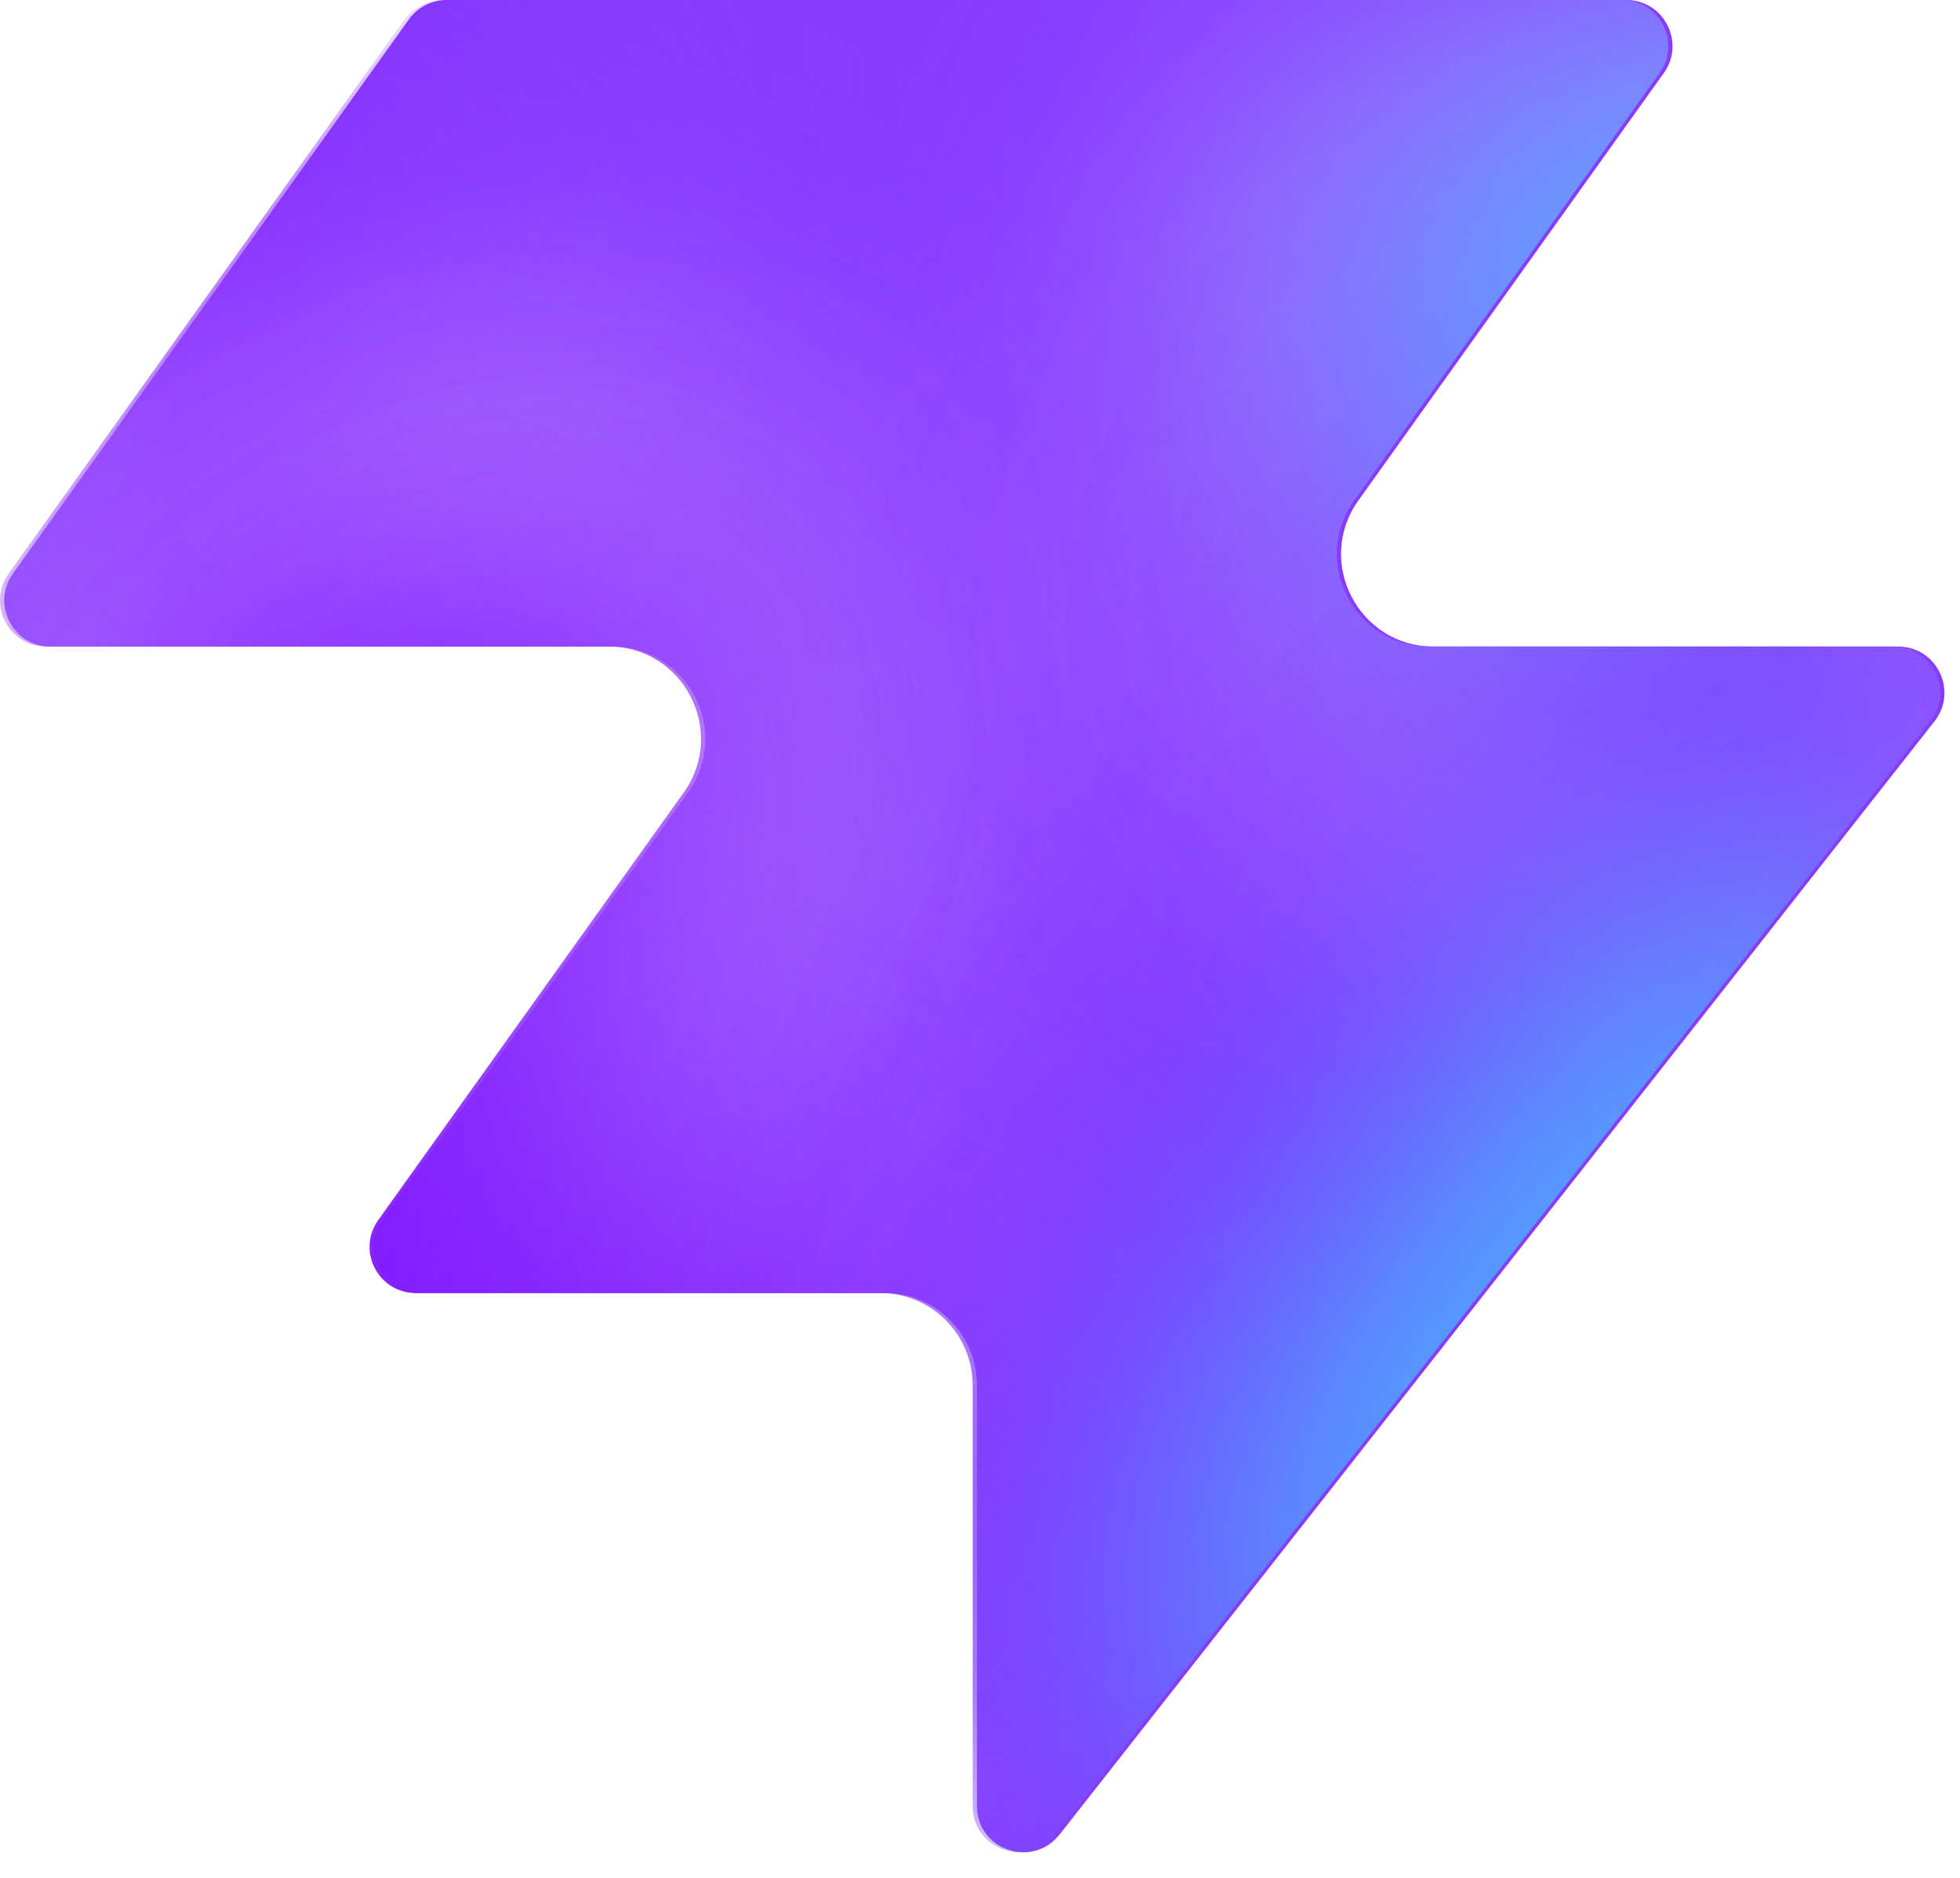
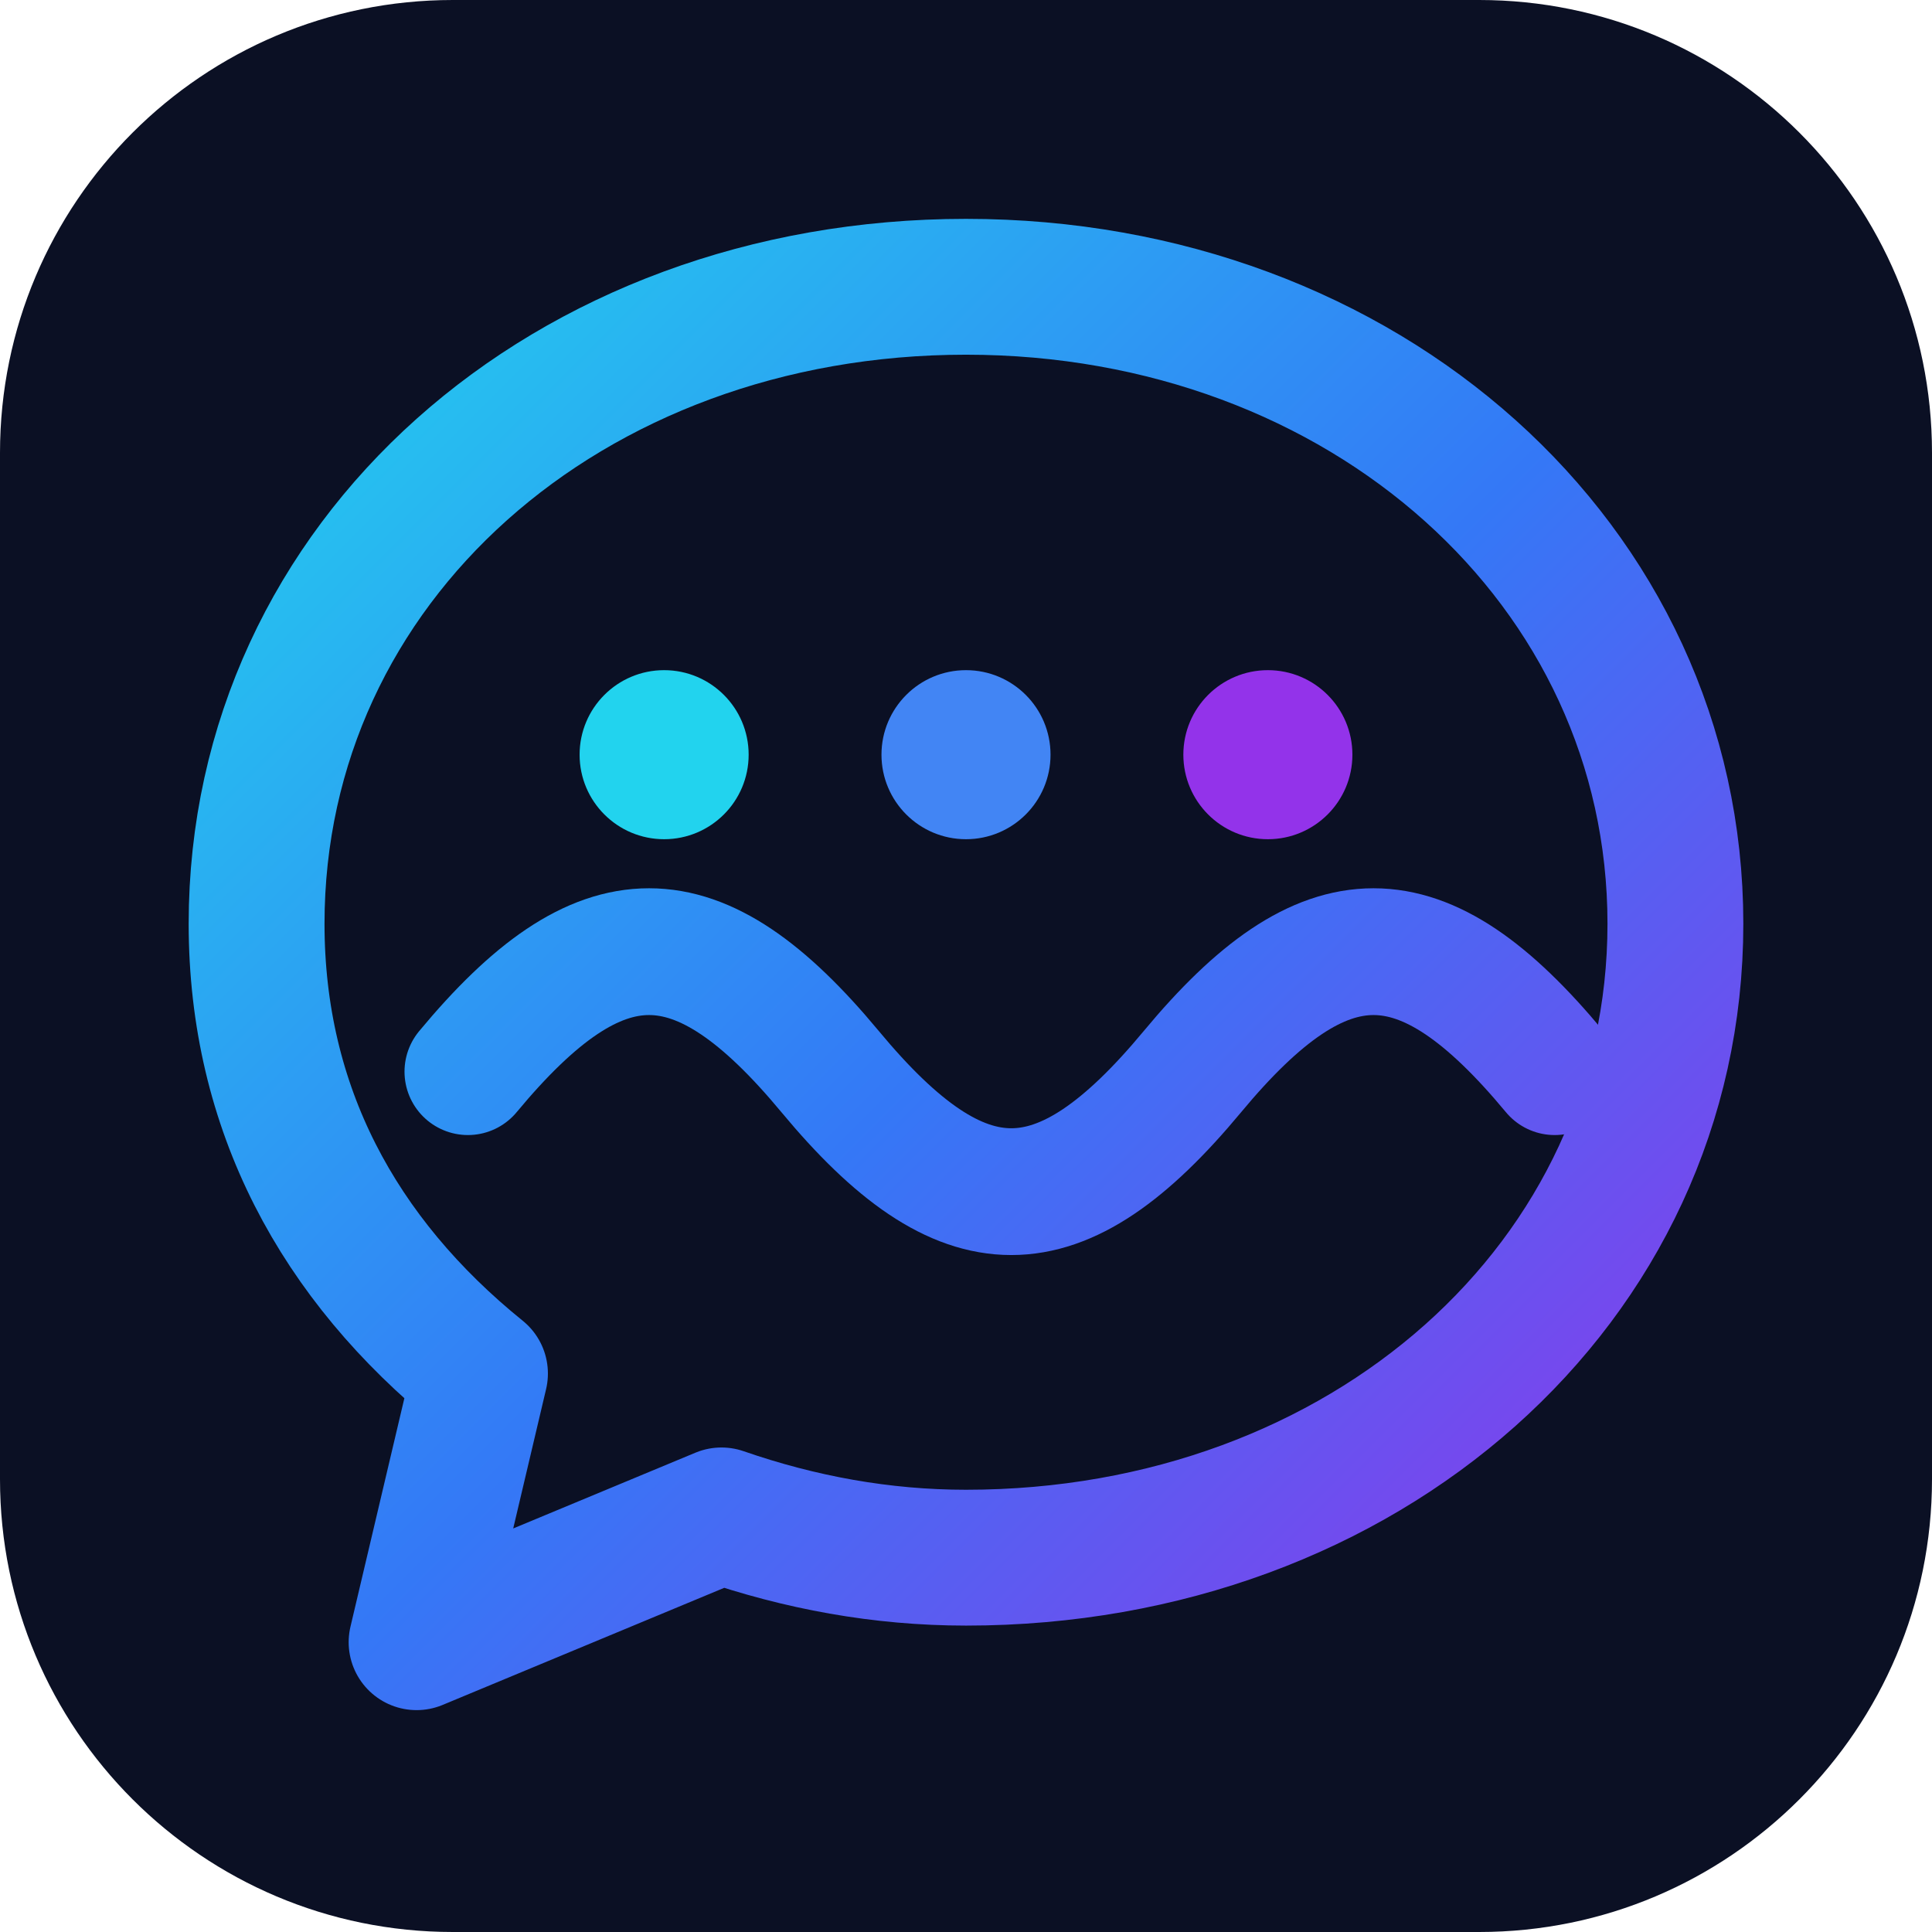
- <svg xmlns="http://www.w3.org/2000/svg" width="48" height="46" fill="none" viewBox="0 0 48 46">
-   <path fill="#863bff" d="M25.946 44.938c-.664.845-2.021.375-2.021-.698V33.937a2.26 2.26 0 0 0-2.262-2.262H10.287c-.92 0-1.456-1.04-.92-1.788l7.48-10.471c1.07-1.497 0-3.578-1.842-3.578H1.237c-.92 0-1.456-1.04-.92-1.788L10.013.474c.214-.297.556-.474.92-.474h28.894c.92 0 1.456 1.04.92 1.788l-7.48 10.471c-1.07 1.498 0 3.579 1.842 3.579h11.377c.943 0 1.473 1.088.89 1.83L25.947 44.94z" style="fill:#863bff;fill:color(display-p3 .525 .23 1);fill-opacity:1" />
-   <mask id="a" width="48" height="46" x="0" y="0" maskUnits="userSpaceOnUse" style="mask-type:alpha">
-     <path fill="#000" d="M25.842 44.938c-.664.844-2.021.375-2.021-.698V33.937a2.26 2.26 0 0 0-2.262-2.262H10.183c-.92 0-1.456-1.04-.92-1.788l7.48-10.471c1.07-1.498 0-3.579-1.842-3.579H1.133c-.92 0-1.456-1.04-.92-1.787L9.91.473c.214-.297.556-.474.92-.474h28.894c.92 0 1.456 1.04.92 1.788l-7.48 10.471c-1.07 1.498 0 3.578 1.842 3.578h11.377c.943 0 1.473 1.088.89 1.832L25.843 44.94z" style="fill:#000;fill-opacity:1" />
-   </mask>
-   <g mask="url(#a)">
-     <g filter="url(#b)">
-       <ellipse cx="5.508" cy="14.704" fill="#ede6ff" rx="5.508" ry="14.704" style="fill:#ede6ff;fill:color(display-p3 .927 .903 1);fill-opacity:1" transform="matrix(.00324 1 1 -.00324 -4.47 31.516)" />
-     </g>
-     <g filter="url(#c)">
-       <ellipse cx="10.399" cy="29.851" fill="#ede6ff" rx="10.399" ry="29.851" style="fill:#ede6ff;fill:color(display-p3 .927 .903 1);fill-opacity:1" transform="matrix(.00324 1 1 -.00324 -39.328 7.883)" />
-     </g>
-     <g filter="url(#d)">
-       <ellipse cx="5.508" cy="30.487" fill="#7e14ff" rx="5.508" ry="30.487" style="fill:#7e14ff;fill:color(display-p3 .492 .077 1);fill-opacity:1" transform="rotate(89.814 -25.913 -14.639)scale(1 -1)" />
-     </g>
-     <g filter="url(#e)">
-       <ellipse cx="5.508" cy="30.599" fill="#7e14ff" rx="5.508" ry="30.599" style="fill:#7e14ff;fill:color(display-p3 .492 .077 1);fill-opacity:1" transform="rotate(89.814 -32.644 -3.334)scale(1 -1)" />
-     </g>
-     <g filter="url(#f)">
-       <ellipse cx="5.508" cy="30.599" fill="#7e14ff" rx="5.508" ry="30.599" style="fill:#7e14ff;fill:color(display-p3 .492 .077 1);fill-opacity:1" transform="matrix(.00324 1 1 -.00324 -34.34 30.47)" />
-     </g>
-     <g filter="url(#g)">
-       <ellipse cx="14.072" cy="22.078" fill="#ede6ff" rx="14.072" ry="22.078" style="fill:#ede6ff;fill:color(display-p3 .927 .903 1);fill-opacity:1" transform="rotate(93.35 24.506 48.493)scale(-1 1)" />
-     </g>
-     <g filter="url(#h)">
-       <ellipse cx="3.47" cy="21.501" fill="#7e14ff" rx="3.47" ry="21.501" style="fill:#7e14ff;fill:color(display-p3 .492 .077 1);fill-opacity:1" transform="rotate(89.009 28.708 47.59)scale(-1 1)" />
-     </g>
-     <g filter="url(#i)">
-       <ellipse cx="3.47" cy="21.501" fill="#7e14ff" rx="3.47" ry="21.501" style="fill:#7e14ff;fill:color(display-p3 .492 .077 1);fill-opacity:1" transform="rotate(89.009 28.708 47.59)scale(-1 1)" />
-     </g>
-     <g filter="url(#j)">
-       <ellipse cx=".387" cy="8.972" fill="#7e14ff" rx="4.407" ry="29.108" style="fill:#7e14ff;fill:color(display-p3 .492 .077 1);fill-opacity:1" transform="rotate(39.51 .387 8.972)" />
-     </g>
-     <g filter="url(#k)">
-       <ellipse cx="47.523" cy="-6.092" fill="#7e14ff" rx="4.407" ry="29.108" style="fill:#7e14ff;fill:color(display-p3 .492 .077 1);fill-opacity:1" transform="rotate(37.892 47.523 -6.092)" />
-     </g>
-     <g filter="url(#l)">
-       <ellipse cx="41.412" cy="6.333" fill="#47bfff" rx="5.971" ry="9.665" style="fill:#47bfff;fill:color(display-p3 .28 .748 1);fill-opacity:1" transform="rotate(37.892 41.412 6.333)" />
-     </g>
-     <g filter="url(#m)">
-       <ellipse cx="-1.879" cy="38.332" fill="#7e14ff" rx="4.407" ry="29.108" style="fill:#7e14ff;fill:color(display-p3 .492 .077 1);fill-opacity:1" transform="rotate(37.892 -1.88 38.332)" />
-     </g>
-     <g filter="url(#n)">
-       <ellipse cx="-1.879" cy="38.332" fill="#7e14ff" rx="4.407" ry="29.108" style="fill:#7e14ff;fill:color(display-p3 .492 .077 1);fill-opacity:1" transform="rotate(37.892 -1.88 38.332)" />
-     </g>
-     <g filter="url(#o)">
-       <ellipse cx="35.651" cy="29.907" fill="#7e14ff" rx="4.407" ry="29.108" style="fill:#7e14ff;fill:color(display-p3 .492 .077 1);fill-opacity:1" transform="rotate(37.892 35.651 29.907)" />
-     </g>
-     <g filter="url(#p)">
-       <ellipse cx="38.418" cy="32.4" fill="#47bfff" rx="5.971" ry="15.297" style="fill:#47bfff;fill:color(display-p3 .28 .748 1);fill-opacity:1" transform="rotate(37.892 38.418 32.4)" />
-     </g>
-   </g>
+ <svg xmlns="http://www.w3.org/2000/svg" viewBox="0 0 64 64" role="img" aria-labelledby="title">
  <defs>
-     <filter id="b" width="60.045" height="41.654" x="-19.77" y="16.149" color-interpolation-filters="sRGB" filterUnits="userSpaceOnUse">
-       <feFlood flood-opacity="0" result="BackgroundImageFix" />
-       <feBlend in="SourceGraphic" in2="BackgroundImageFix" result="shape" />
-       <feGaussianBlur result="effect1_foregroundBlur_2002_17158" stdDeviation="7.659" />
-     </filter>
-     <filter id="c" width="90.34" height="51.437" x="-54.613" y="-7.533" color-interpolation-filters="sRGB" filterUnits="userSpaceOnUse">
-       <feFlood flood-opacity="0" result="BackgroundImageFix" />
-       <feBlend in="SourceGraphic" in2="BackgroundImageFix" result="shape" />
-       <feGaussianBlur result="effect1_foregroundBlur_2002_17158" stdDeviation="7.659" />
-     </filter>
-     <filter id="d" width="79.355" height="29.4" x="-49.64" y="2.03" color-interpolation-filters="sRGB" filterUnits="userSpaceOnUse">
-       <feFlood flood-opacity="0" result="BackgroundImageFix" />
-       <feBlend in="SourceGraphic" in2="BackgroundImageFix" result="shape" />
-       <feGaussianBlur result="effect1_foregroundBlur_2002_17158" stdDeviation="4.596" />
-     </filter>
-     <filter id="e" width="79.579" height="29.4" x="-45.045" y="20.029" color-interpolation-filters="sRGB" filterUnits="userSpaceOnUse">
-       <feFlood flood-opacity="0" result="BackgroundImageFix" />
-       <feBlend in="SourceGraphic" in2="BackgroundImageFix" result="shape" />
-       <feGaussianBlur result="effect1_foregroundBlur_2002_17158" stdDeviation="4.596" />
-     </filter>
-     <filter id="f" width="79.579" height="29.4" x="-43.513" y="21.178" color-interpolation-filters="sRGB" filterUnits="userSpaceOnUse">
-       <feFlood flood-opacity="0" result="BackgroundImageFix" />
-       <feBlend in="SourceGraphic" in2="BackgroundImageFix" result="shape" />
-       <feGaussianBlur result="effect1_foregroundBlur_2002_17158" stdDeviation="4.596" />
-     </filter>
-     <filter id="g" width="74.749" height="58.852" x="15.756" y="-17.901" color-interpolation-filters="sRGB" filterUnits="userSpaceOnUse">
-       <feFlood flood-opacity="0" result="BackgroundImageFix" />
-       <feBlend in="SourceGraphic" in2="BackgroundImageFix" result="shape" />
-       <feGaussianBlur result="effect1_foregroundBlur_2002_17158" stdDeviation="7.659" />
-     </filter>
-     <filter id="h" width="61.377" height="25.362" x="23.548" y="2.284" color-interpolation-filters="sRGB" filterUnits="userSpaceOnUse">
-       <feFlood flood-opacity="0" result="BackgroundImageFix" />
-       <feBlend in="SourceGraphic" in2="BackgroundImageFix" result="shape" />
-       <feGaussianBlur result="effect1_foregroundBlur_2002_17158" stdDeviation="4.596" />
-     </filter>
-     <filter id="i" width="61.377" height="25.362" x="23.548" y="2.284" color-interpolation-filters="sRGB" filterUnits="userSpaceOnUse">
-       <feFlood flood-opacity="0" result="BackgroundImageFix" />
-       <feBlend in="SourceGraphic" in2="BackgroundImageFix" result="shape" />
-       <feGaussianBlur result="effect1_foregroundBlur_2002_17158" stdDeviation="4.596" />
-     </filter>
-     <filter id="j" width="56.045" height="63.649" x="-27.636" y="-22.853" color-interpolation-filters="sRGB" filterUnits="userSpaceOnUse">
-       <feFlood flood-opacity="0" result="BackgroundImageFix" />
-       <feBlend in="SourceGraphic" in2="BackgroundImageFix" result="shape" />
-       <feGaussianBlur result="effect1_foregroundBlur_2002_17158" stdDeviation="4.596" />
-     </filter>
-     <filter id="k" width="54.814" height="64.646" x="20.116" y="-38.415" color-interpolation-filters="sRGB" filterUnits="userSpaceOnUse">
-       <feFlood flood-opacity="0" result="BackgroundImageFix" />
-       <feBlend in="SourceGraphic" in2="BackgroundImageFix" result="shape" />
-       <feGaussianBlur result="effect1_foregroundBlur_2002_17158" stdDeviation="4.596" />
-     </filter>
-     <filter id="l" width="33.541" height="35.313" x="24.641" y="-11.323" color-interpolation-filters="sRGB" filterUnits="userSpaceOnUse">
-       <feFlood flood-opacity="0" result="BackgroundImageFix" />
-       <feBlend in="SourceGraphic" in2="BackgroundImageFix" result="shape" />
-       <feGaussianBlur result="effect1_foregroundBlur_2002_17158" stdDeviation="4.596" />
-     </filter>
-     <filter id="m" width="54.814" height="64.646" x="-29.286" y="6.009" color-interpolation-filters="sRGB" filterUnits="userSpaceOnUse">
-       <feFlood flood-opacity="0" result="BackgroundImageFix" />
-       <feBlend in="SourceGraphic" in2="BackgroundImageFix" result="shape" />
-       <feGaussianBlur result="effect1_foregroundBlur_2002_17158" stdDeviation="4.596" />
-     </filter>
-     <filter id="n" width="54.814" height="64.646" x="-29.286" y="6.009" color-interpolation-filters="sRGB" filterUnits="userSpaceOnUse">
-       <feFlood flood-opacity="0" result="BackgroundImageFix" />
-       <feBlend in="SourceGraphic" in2="BackgroundImageFix" result="shape" />
-       <feGaussianBlur result="effect1_foregroundBlur_2002_17158" stdDeviation="4.596" />
-     </filter>
-     <filter id="o" width="54.814" height="64.646" x="8.244" y="-2.416" color-interpolation-filters="sRGB" filterUnits="userSpaceOnUse">
-       <feFlood flood-opacity="0" result="BackgroundImageFix" />
-       <feBlend in="SourceGraphic" in2="BackgroundImageFix" result="shape" />
-       <feGaussianBlur result="effect1_foregroundBlur_2002_17158" stdDeviation="4.596" />
-     </filter>
-     <filter id="p" width="39.409" height="43.623" x="18.713" y="10.588" color-interpolation-filters="sRGB" filterUnits="userSpaceOnUse">
-       <feFlood flood-opacity="0" result="BackgroundImageFix" />
-       <feBlend in="SourceGraphic" in2="BackgroundImageFix" result="shape" />
-       <feGaussianBlur result="effect1_foregroundBlur_2002_17158" stdDeviation="4.596" />
-     </filter>
+     <linearGradient id="waveGradient" x1="8" y1="8" x2="56" y2="56" gradientUnits="userSpaceOnUse">
+       <stop offset="0" stop-color="#22D3EE" />
+       <stop offset="0.52" stop-color="#3478F6" />
+       <stop offset="1" stop-color="#9333EA" />
+     </linearGradient>
  </defs>
+   <rect width="64" height="64" rx="15" fill="#0B1024" />
+   <path d="M32 9.5c-13.2 0-23.5 9.1-23.5 21.1 0 6.1 2.7 11.1 7.4 14.9l-2.1 8.9 10.1-4.2c2.6.9 5.3 1.4 8.1 1.4 13.2 0 23.5-9.1 23.5-21S45.2 9.5 32 9.5Z" fill="none" stroke="url(#waveGradient)" stroke-width="4.5" stroke-linecap="round" stroke-linejoin="round" />
+   <circle cx="22" cy="25" r="2.8" fill="#22D3EE" />
+   <circle cx="32" cy="25" r="2.8" fill="#4285F4" />
+   <circle cx="42" cy="25" r="2.8" fill="#9333EA" />
+   <path d="M15.5 35.5c4.4-5.3 7.6-5.3 12 0s7.6 5.3 12 0 7.6-5.3 12-0" fill="none" stroke="url(#waveGradient)" stroke-width="4.2" stroke-linecap="round" />
</svg>
